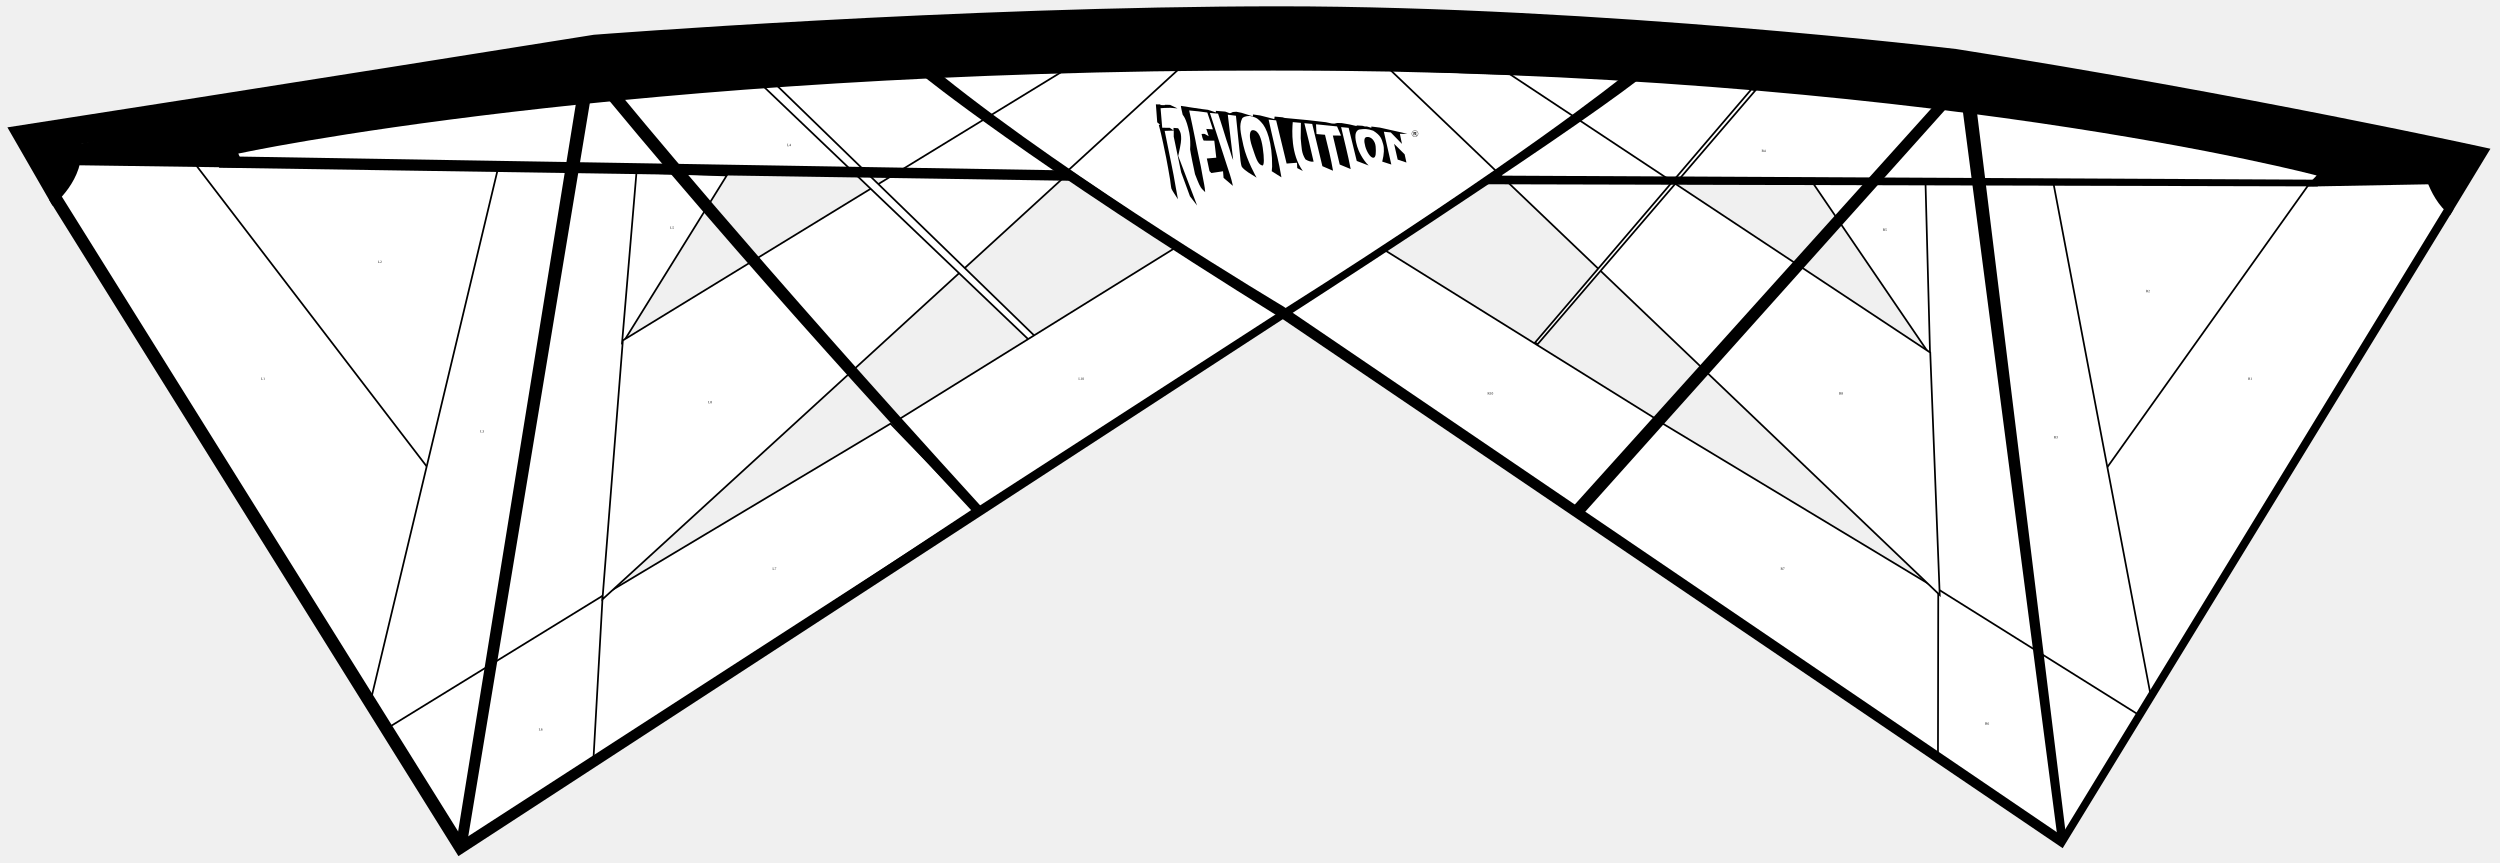
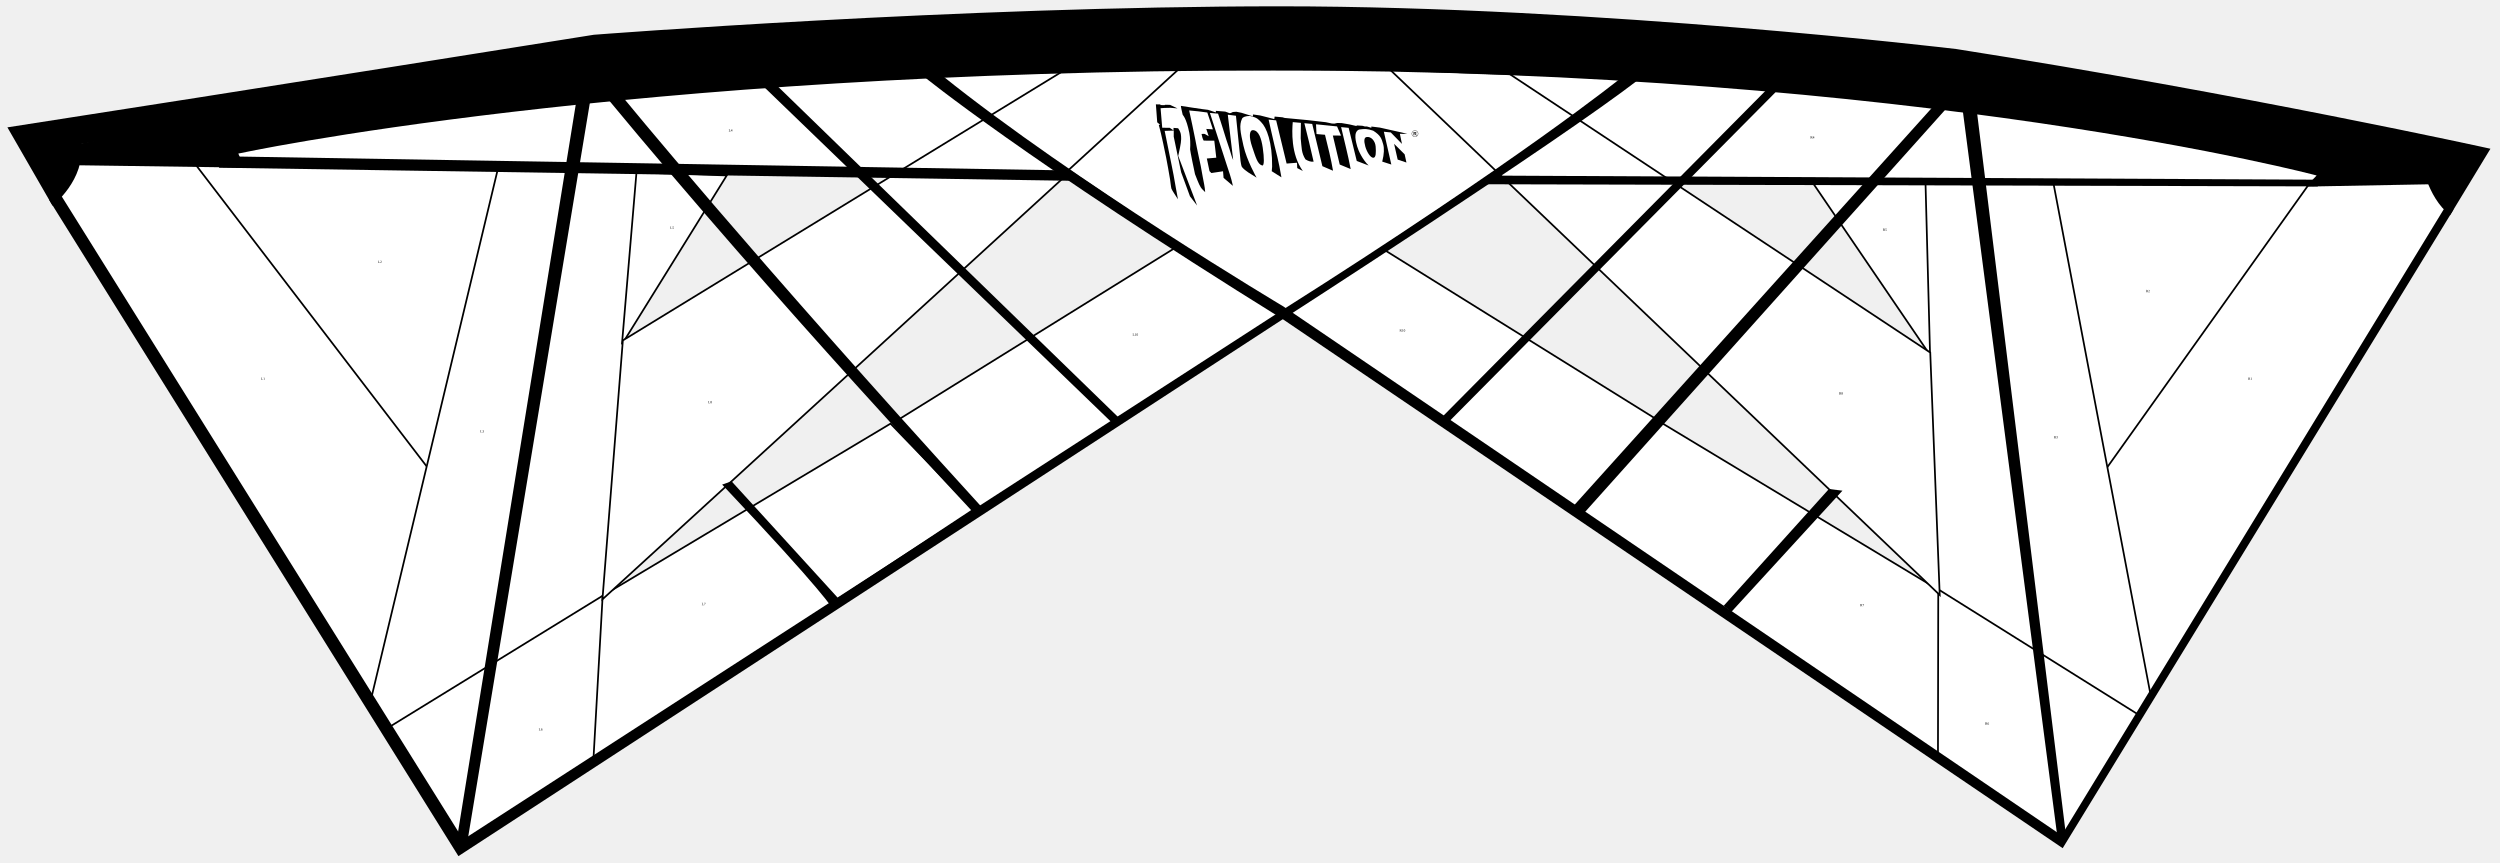
<svg xmlns="http://www.w3.org/2000/svg" class="revolution-reflex" version="1.1" id="revolution-reflex-tarantula" x="0px" y="0px" viewBox="0 0 8555 2951" style="enable-background:new 0 0 8555 2951;" xml:space="preserve">
  <defs id="defs107" />
  <style type="text/css" id="style2">
        .revolution-reflex .panel {
            stroke: #000000;
            stroke-width: 6px;
            fill: #ffffff;
        }
    </style>
  <path class="mesh" d="M269,492.7v44.5l446.8-5c0,0,536.1-112.6,1210.4-202c0,0,966.7-113.7,2428.9-113.7s2461.4,162.5,2461.4,162.5     s649.9,105.6,1129.1,195H8303v-32.5L6743.3,249c0,0-1023.5-154.3-2388.3-154.3S2031.8,200.2,2031.8,200.2S455.8,452.1,269,492.7z" id="path1634" />
  <polygon class="panel" id="L1" points="187.8,671.4 1276.3,2409.8 1471.3,1589.3 683.3,565.8 269,557.7 " />
  <text x="900" y="1300" text-anchor="middle" id="text1637">L1</text>
  <polygon class="panel" id="L2" points="1715,582 1467.4,1605.6 671.1,565.5 " />
  <text x="1300" y="900" text-anchor="middle" id="text1640">L2</text>
  <polygon class="panel" id="L3" points="2186.1,590.2 2072.4,2044.2 1333.2,2499.1 1268.5,2397.4 1702.8,581.8 " />
  <text x="1650" y="1480" text-anchor="middle" id="text1643">L3</text>
  <path class="panel" id="L4" d="M737.9,540.4L3120.3,582l533-338.1C3653.3,244,1682.5,280.5,737.9,540.4z" />
-   <text x="2700" y="500" text-anchor="middle" id="text1646">L4</text>
+   <text x="2500" y="450" text-anchor="middle" id="text1646">L4</text>
  <path id="L5" class="panel" d="M 2487.016,600.341 2128.3,1178.3 2178,590 Z" />
  <text x="2300" y="783" text-anchor="middle" id="text1649">L5</text>
  <polygon class="panel" id="L6" points="2039.9,2596.6 2073.4,2031.8 1327.7,2490.5 1585,2889.1 " />
  <text x="1850" y="2500" text-anchor="middle" id="text1652">L6</text>
  <path id="L7" class="panel" d="M 3047.371,1449.684 3331.5,1743.7 l -1301,859 31.8,-564.1 z" />
-   <text x="2650" y="1950" text-anchor="middle" id="text1655">L7</text>
+   <text x="2408.111" y="2070.947" text-anchor="middle" id="text1655">L7</text>
  <polygon class="panel" id="L8" points="4046.4,235.8 2061.6,2050.9 2131.4,1164.9 3634,245.3 " />
  <text x="2430" y="1380" text-anchor="middle" id="text1658">L8</text>
-   <path id="dividerL1" class="panel" style="fill:#ffffff;stroke:#000000;stroke-width:6px" d="m 3818.155,1446.821 14.476,-13.454 -1190.556,-1156.62 -32.538,16.071 z" />
  <polygon class="panel" id="L10" points="4382,1076.6 4017.9,850.2 3076.9,1434.4 3353.9,1740.4 " />
-   <text x="3700" y="1300" text-anchor="middle" id="text1664">L10</text>
+   <text x="3885.198" y="1148.817" text-anchor="middle" id="text1664">L10</text>
+   <path id="dividerL1" fill="#000000" d="m 3810.703,1451.734 21.929,-18.367 -1190.556,-1156.62 -32.538,16.071 z" />
  <polygon class="center" fill="#FFFFFF" stroke="#000000" stroke-width="6" points="4033.1,237.1 3656.4,582 4388.5,1076.4 5126.8,582 4769.3,237.8 " id="polygon1666" />
  <polygon class="panel" id="R1" points="8319.2,623.8 7895.4,629.8 7204.2,1594.6 7354.5,2396.6 8376.1,712 " />
  <text x="7700" y="1300" text-anchor="middle" id="text1669">R1</text>
  <polygon class="panel" id="R2" points="7015.5,630.5 7900.9,630.9 7206.3,1605.6 " />
  <text x="7350" y="1000" text-anchor="middle" id="text1672">R2</text>
  <polygon class="panel" id="R3" points="6572.7,622.6 7027.6,630.8 7360.7,2385.4 7320.1,2458.5 6625.1,2024.1 " />
  <text x="7035" y="1500" text-anchor="middle" id="text1675">R3</text>
  <path class="panel" id="R4" d="M5155.5,252.7c0,0,1449.7,28.8,2798.2,345.6l-32.5,24.4L5671,608.4L5155.5,252.7z" />
-   <text x="6035" y="520" text-anchor="middle" id="text1678">R4</text>
+   <text x="6202" y="474" text-anchor="middle" id="text1678">R4</text>
  <path id="R5" class="panel" d="M 6604.7,1215.1 6589,622.9 6200.648,621.613 Z" />
  <text x="6450" y="790" text-anchor="middle" id="text1681">R5</text>
  <polygon class="panel" id="R6" points="7324.8,2450 7060.1,2872.8 6627.6,2578.1 6624.7,2011.7 " />
  <text x="6800" y="2480" text-anchor="middle" id="text1684">R6</text>
  <path id="R7" class="panel" d="m 5409.2,1752.7 1222.5,830.2 1,-565 -959.208,-578.259 z" />
-   <text x="6100" y="1950" text-anchor="middle" id="text1687">R7</text>
+   <text x="6372.108" y="2074.725" text-anchor="middle" id="text1687">R7</text>
  <polygon class="panel" id="R8" points="4757.2,238.9 5165.4,253.1 6605.3,1206.5 6637.7,2036.1 " />
  <text x="6300" y="1350" text-anchor="middle" id="text1690">R8</text>
-   <path id="dividerR1" class="panel" style="fill:#ffffff;stroke:#000000;stroke-width:6px" d="m 6007.295,308.904 -745.438,868.905 -8.929,-5.628 740.17,-866.427 z" />
  <polygon class="panel" id="R10" points="4400,1075.6 4736,854.4 5669.3,1435.4 5397,1742.4 " />
-   <text x="5100" y="1350" text-anchor="middle" id="text1696">R10</text>
+   <text x="4799.031" y="1134.755" text-anchor="middle" id="text1696">R10</text>
+   <path id="dividerR1" fill="#000000" d="M 6075.801,315.695 4950.185,1451.054 4933.235,1428.686 6051.98,300.138 Z" />
  <g id="g88">
    <path fill="#000000" d="M179.7,703.9c0,0,113.7-89.4,97.5-211.2c0,0,1064.2-178.7,1649-259.9v89.4l219.3-16.2v-97.5         c0,0,934.2-97.5,2242-97.5s2250.2,146.2,2250.2,146.2v97.5l178.7,24.4v-97.5c0,0,731.1,121.8,1470.3,268.1         c0,0,16.2,121.9,97.5,186.8l138.1-227.5c0,0-844.8-186.8-1827.8-341.2c0,0-1218.5-146.2-2315.1-146.2S2031.8,119,2031.8,119         S813.3,314,25.3,435.8L179.7,703.9z" id="path68" />
    <path fill="#000000" d="M168.3,684.2l1400.4,2245.5l2818.8-1835.9c0,0,938.2-604.1,1222.5-823.5l-60.9-5.1         c0,0-347.7,281.3-1161.6,796.1L1585,2872.8L200,654.2L168.3,684.2z" id="path70" />
    <path fill="#000000" d="M269,527.2l442.5-8.7c0,0,840.3-162.7,1214.7-202.8c0,0,792.3-113.2,2429.3-113.2s2479,162,2479,162         s740,131,1099,199H8303l16.5,67l-428,8l36-38c0,0-1344.9-359.5-3572.5-359.5S815.5,525.5,815.5,525.5l21,48l-573.1-8L269,527.2z" id="path72" />
    <polygon fill="#000000" points="749.3,573.9 3675.7,618.8 3637.7,582.9 762.2,534.8  " id="polygon74" />
    <polygon fill="#000000" points="2020.9,337.5 1596.5,2897.5 1560.5,2889.5 1973.5,337.5  " id="polygon76" />
-     <path fill="#000000" d="M3331.5,1754.5c0,0-667.3-709.5-1255.1-1420.2l50.9-6.7c0,0,446.2,546,1235.2,1411L3331.5,1754.5z" id="path78" />
+     <path fill="#000000" d="m 3331.5,1754.5 c 0,0 -667.3,-709.5 -1255.1,-1420.2 l 50.9,-6.7 c 0,0 446.2,546 1235.2,1411 z m -482.37,328.559 c 0,0 -22.624,-49.079 -377.912,-424.756 l 32.085,-11.462 377.29,413.863 z" id="path78" />
    <path fill="#000000" d="M3160.2,260.9c0,0,341.3,279.6,1231.3,832.6l2667,1809L8396.1,716.8l-25.9-13.2L7054.5,2858.6l-2663-1810.1         c0,0-710.9-423.3-1168.5-790.7L3160.2,260.9z" id="path80" />
    <polygon fill="#000000" points="7931.5,614.9 5126.8,601 5082.4,630.5 7931.5,637.8  " id="polygon82" />
    <polygon fill="#000000" points="6716.6,378.9 7041.5,2872.5 7071.5,2872.5 6765.4,385.3  " id="polygon84" />
    <polygon fill="#000000" points="6660,371.7 5418,1758.6 5383,1733.1 6613.7,366  " id="polygon86" />
+     <path id="polygon86-3" transform="translate(-355.1096,1307.352)" d="m 6613.7,366 46.3,5.7 -379.86,414.465 -26.887,-20.148 z" />
  </g>
  <g class="logo" id="g102">
    <path d="M4650.6,443.3c-21.1,8.9-9.9,44.3-6.3,57.9c3.7,13.9,18.5,45.3,39.2,65.2l-40.7-15.6l-27.7-113.3l-25.8-2.5         c10.9,47.9,23.2,93,32.7,143.5c-3.2-1.3-37.4-15.4-37.5-15.5l-23.5-99.3l28,0.3l-13.6-31.4l-72-7.3l1.7,33.4l29,2.5         c9.2,35.6,21.7,88,27.5,123l-36.4-15.5l-34.8-144.6l-26.9-2.5c10.9,43.3,21.4,85.3,31.7,131.7c-10.2,1.1-19.3-2.7-27.9-7.9         c-14.5-23.2-12.8-39.8-16.3-72.3l0.7-52.7l-27.9-2.5c-2.5,28.5-7,109.9,34.5,167.2l-19.2-9.9c-0.1-0.1-0.8-17-0.8-18.3l-35.5,2.8         l-35.8-147.9l-25.8-2.5c6.7,29.2,12.9,58.6,20,87.8c3,12.2,15.5,57.9,23.8,109.7c-3-1.8-33-20.7-33.1-20.9l1.3-15.6         c0.9-83.6-18.8-134.2-37.9-152.7c-8.5-8.2-11.7-15.2-38.5-20.9c-14.5,0.4-23.8,3.7-26.5,9.4c-10.5,22.5-5.8,45.1,4.8,92.6         c11.2,50.2,44.9,109.2,44.9,109.2c-19.7-12.6-38.8-22.5-50.2-36.6c-1.9-2.4-4.6-17.8-4.8-21.1c-0.5-7.8-1.4-15.6-2.2-23.4         l-13.4-130.7l-27.9-3.6c0,0,18.5,155.2,18.5,155.2c-5.7-11.9-7.9-23-12-35.3c-4-12-8.3-24.3-12.1-36.3         c-6.8-21.9-13.3-43.6-20.5-65.4l-7.2-21.8l-27.9-2.5c0,0,50,154.4,57,176.2c7.9,24.6,15.2,43,21.7,73.4         c-2.9-2.4-31.8-27.1-31.9-27.3c-0.1-0.2-1.7-21-1.9-22.6l-39.9,6l-6.4-6.5l-9.1-43.2l32.3-2.8l-6.8-58.2         c-12.5-0.2-23.9-0.2-36.3-0.2c-4.1-7.1-5.7-14.3-7.3-22.7c3.7,0,7.6-1.1,11.2,0c0.3,0.1,12.9,7.4,13.2,7.6         c-1.9-7.9-6.2-17-8.2-24.9l22.6,1.4c0,0-18.7-57.3-19.2-57.6c-20.8-3.3-41-5.1-62-7c7.2,32.7,14.3,65.8,20.8,98.7         c3.5,17.7,6.7,35.5,10.7,53.1c2.9,12.7,5.6,25.1,8.1,37.9c2.5,12.5,4.8,25.3,6.9,37.9c3,17.7,7.1,31.9,8.3,52         c-5.3-5.6-10.6-9.8-14.9-16.3c-7.4-11.3-14.4-32.3-19.9-45.4c-2.1-7.8-16.9-81.3-16.7-84.7c1.2-17.8,0.6-39.4-2.8-56.7         c-10.7-52.7-22.1-59.7-22.7-62c-1.9-8.3-6.1-25.9-6.1-30.2l41.3,6.4l32.2,4.7l19.3,2.4l26.8,8.9l0.1-5.4l32.3,2.6l15,5.6l4.3-1         l6.5-3.2l11.8-0.9l17.2,3.4l39.7,12.3l0.1-6.5l24.7,3.5l48.3,12.4l1.2-8.6l26.9,2.5l7.5,2.2l78.5,7.4l62.3,7.2l21.5,4.6l8.6,0.1         l8.6-2l15.1,0.2l26.8,4.6l24.7,5.7l0-2.2l20.4,1.3l7.5,2.2l7.5,0.1l15,4.5l0.1-4.3l29,3.6l76.2,17.1l18.2,4.5l-25.8-0.3l7.1,34.5         l-38.3-39.2l-23.6-2.4l25.5,112.2L4730,553c6.8-26.8,7.1-46,3.2-59.4c-5.3-18.2-7.7-29.7-34.1-46.4         C4679.2,440.7,4670.8,440.5,4650.6,443.3z" id="path90" />
    <path d="M4672,501.2c-5.4-19.6-3.9-30.6,4.2-32.2c15.6-3.2,30,13.7,31.3,32.7c1.4,19.4,1.5,38.4-8.3,38.2         C4689.4,539.7,4677,519.5,4672,501.2z" id="path92" />
    <path d="M4284.7,501.9c-10.8-31.5-10.6-57.5,3.6-56.5c18.5,1.3,28,27.2,32.8,60.1c5.1,34.9,5.7,63-2,60.8         C4302.8,561.6,4297.2,538.3,4284.7,501.9z" id="path94" />
    <path d="M4005.5,368.9l-21.1,0.5l-12.9,0.9l5.6,66.8c2.3,0,25.4,0.2,25.8,0.3c0.2,0.1,11.8,8.1,12.8,8.8l0.1-8.6         l15.8,1.3c10.7,15.7,10.1,24.3,10.3,37.3c0.1,12.8-7.4,46.1-10,57.3l64.6,169.8l-24.4-31.5l-30.2-82.2l-25.4-121.9l0.1-20.9         l-31.1,1.1c4.9,25.2,20.5,100.6,23,113.3c2.4,12.5,5.3,25.2,7.5,37.8c5,27.7,9.6,55.4,15,83c-4.2-6.7-20.1-30.4-22.2-35.8         c-1.6-4.4-3.8-25.7-4.8-32.1c-4.1-24.8-8.6-49.4-13.3-74.1c-2.7-13.6-16.4-81.1-25.4-112.8l5,0.2l-10.3-8.9l-4.6-61.4l15.1,0.2         l1,2.2l13.7,0.4l1.4-1.3l17.2,0.2l25.7,12.2L4005.5,368.9z" id="path96" />
    <polygon points="4806.7,528.1 4770.6,492.2 4782.8,546.1 4812.8,556.2  " id="polygon98" />
    <path d="M4844.5,456c-0.1,0.2-0.3,0.4-0.7,0.6c-0.3,0.2-0.7,0.3-1.1,0.3c-0.4,0.1-1,0.1-1.6,0.1l-1.9,0l0-3.2l2.2,0         c0.5,0,1,0,1.3,0.1s0.7,0.1,1,0.2c0.3,0.1,0.5,0.3,0.7,0.5c0.1,0.2,0.2,0.4,0.2,0.7C4844.7,455.5,4844.7,455.8,4844.5,456z          M4843.8,458.4c1-0.3,1.7-0.8,2.3-1.3c0.5-0.5,0.8-1.3,0.8-2.1c0-0.6-0.1-1.2-0.4-1.6c-0.3-0.4-0.7-0.8-1.3-1.1         c-0.5-0.3-1.1-0.5-1.6-0.5c-0.5-0.1-1.3-0.1-2.1-0.1l-4.2-0.1l-0.1,11.8l2.2,0l0.1-4.3l2.4,0l3.9,4.4l3.4,0L4843.8,458.4z          M4849.2,464.8c-2,2-4.4,3-7.3,2.9c-2.8,0-5.2-1.1-7.2-3.1c-2-2-2.9-4.4-2.9-7.2c0-2.8,1.1-5.2,3.1-7.2c2-2,4.4-3,7.3-2.9         c2.8,0,5.2,1.1,7.2,3.1c2,2,2.9,4.5,2.9,7.2C4852.2,460.5,4851.2,462.8,4849.2,464.8z M4850.1,449.6c-2.2-2.2-4.8-3.4-7.9-3.4         c-3.1,0-5.8,1-8,3.2c-2.2,2.2-3.4,4.8-3.4,7.9c0,3.1,1,5.8,3.2,8c2.2,2.2,4.8,3.4,7.9,3.4c3.1,0,5.8-1,8-3.2         c2.2-2.2,3.4-4.8,3.4-7.9C4853.3,454.6,4852.3,451.9,4850.1,449.6z" id="path100" />
  </g>
</svg>
